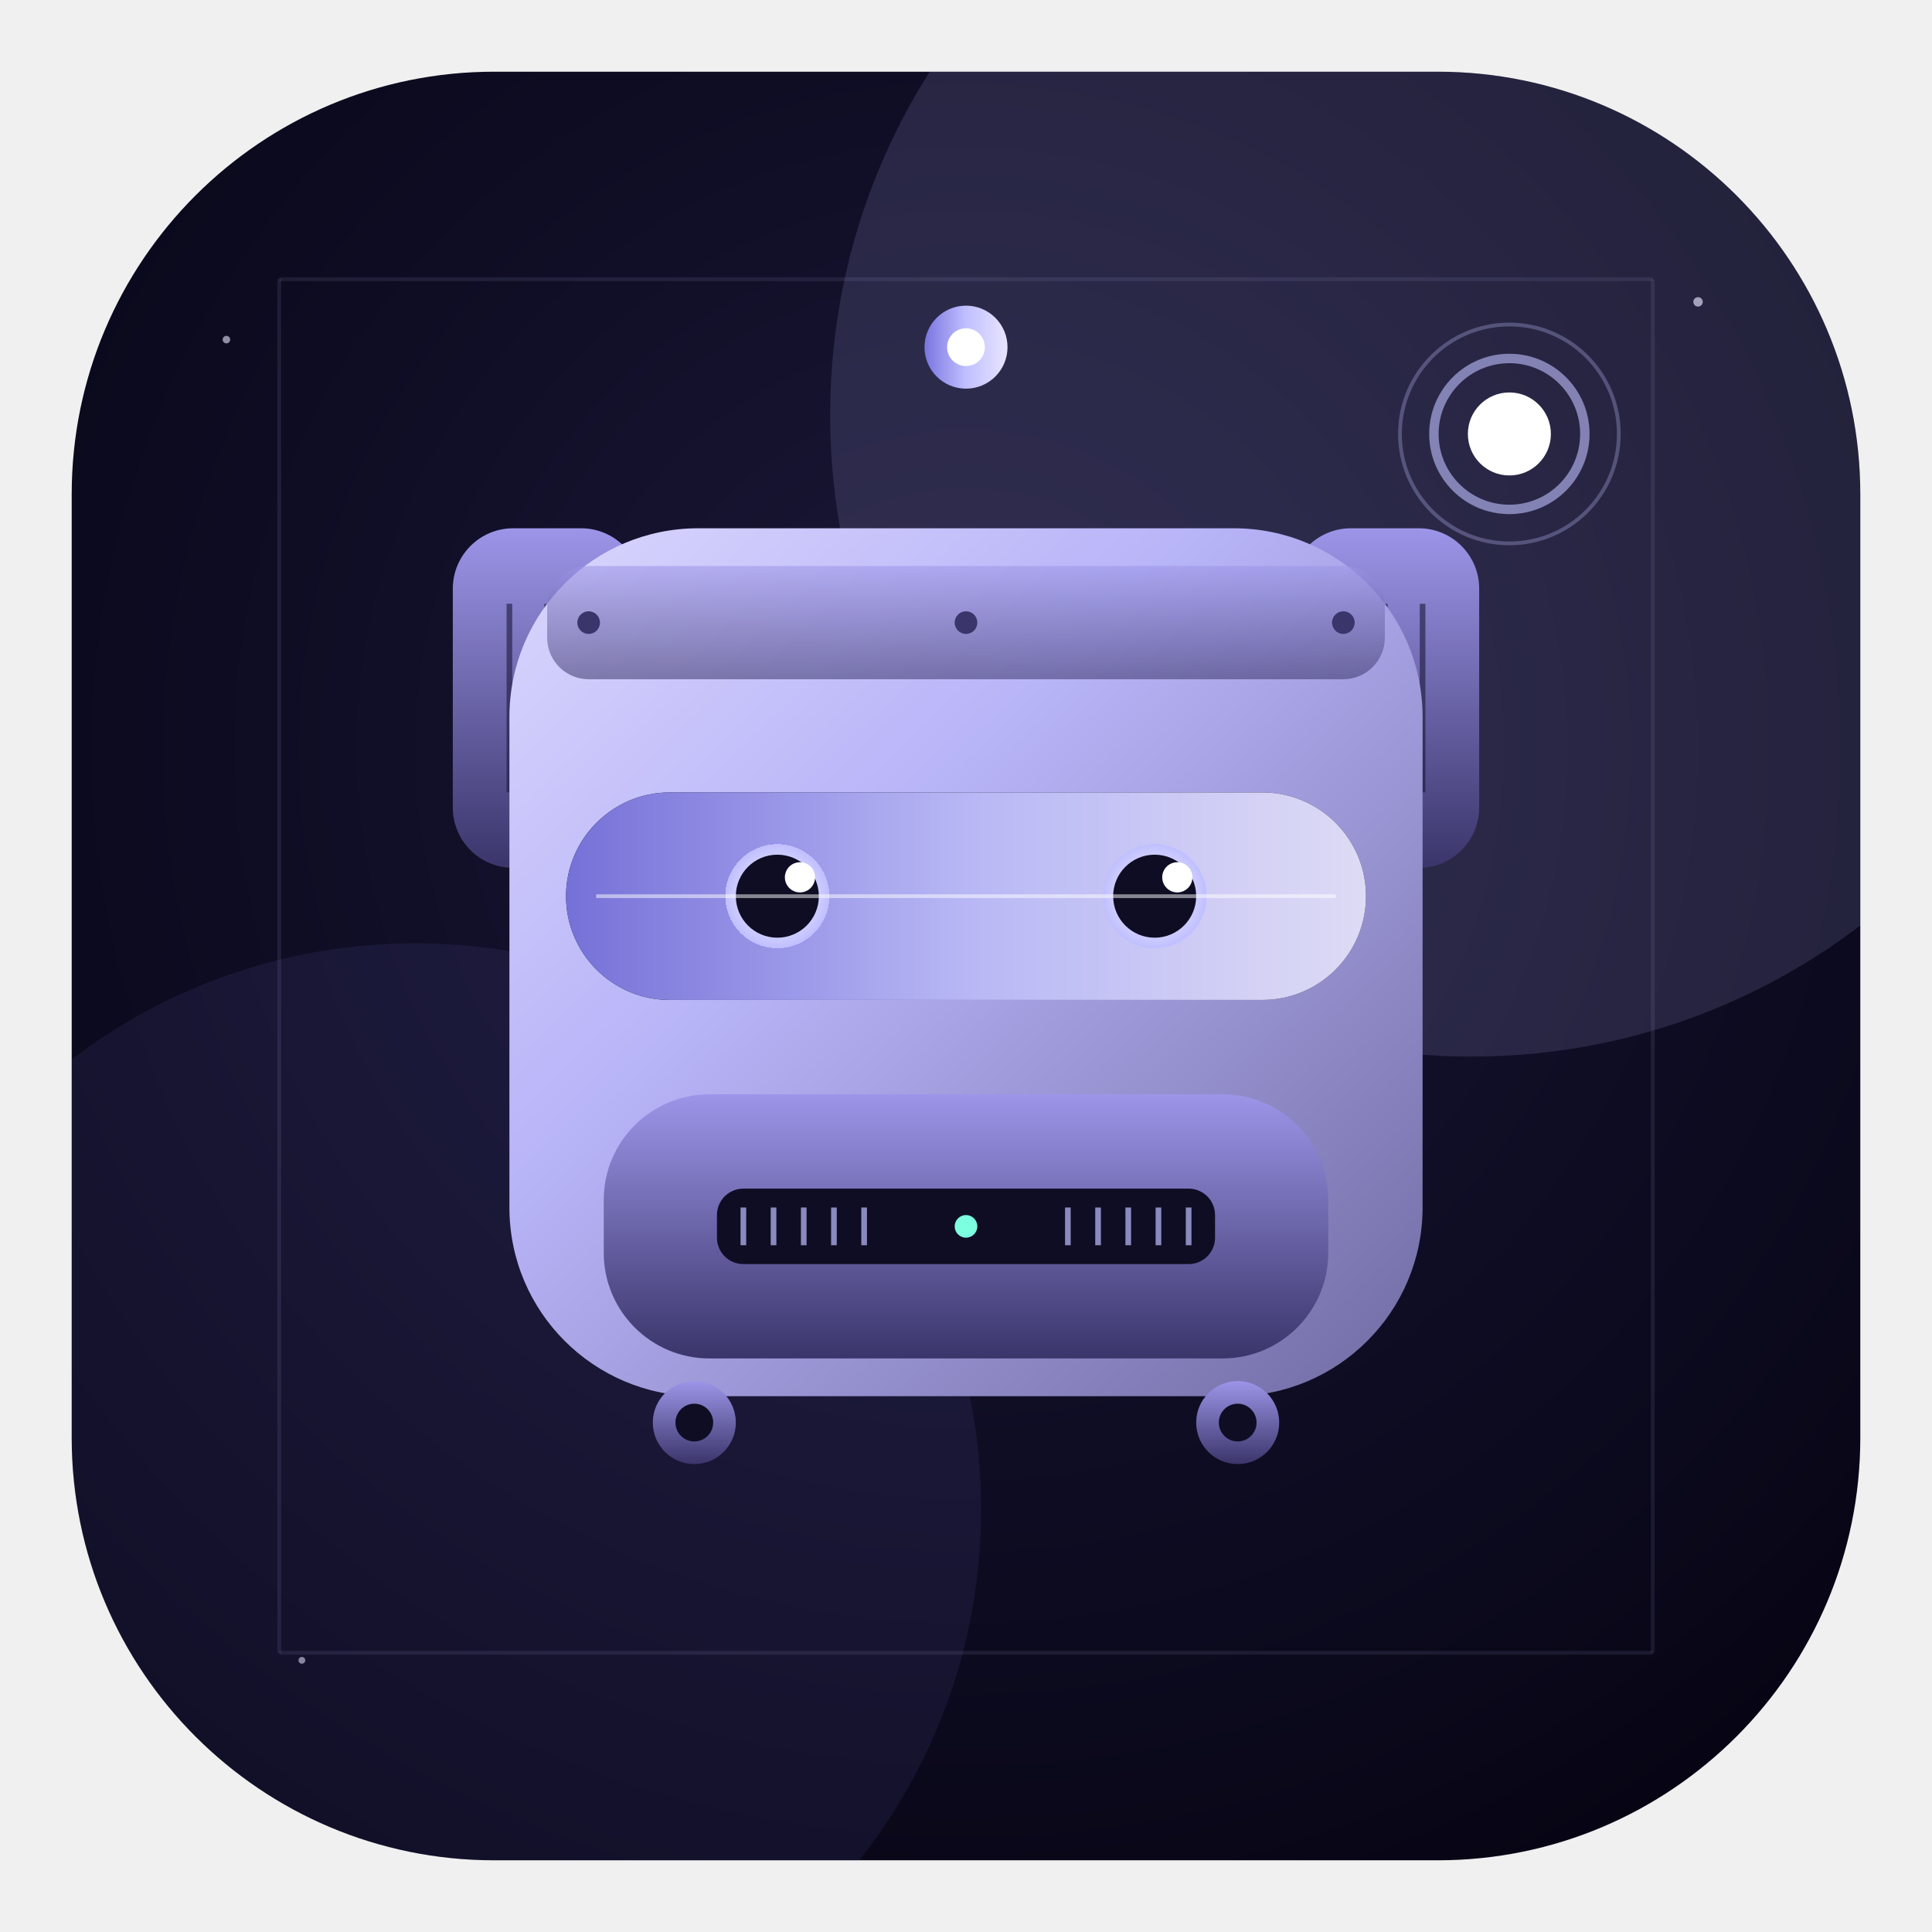
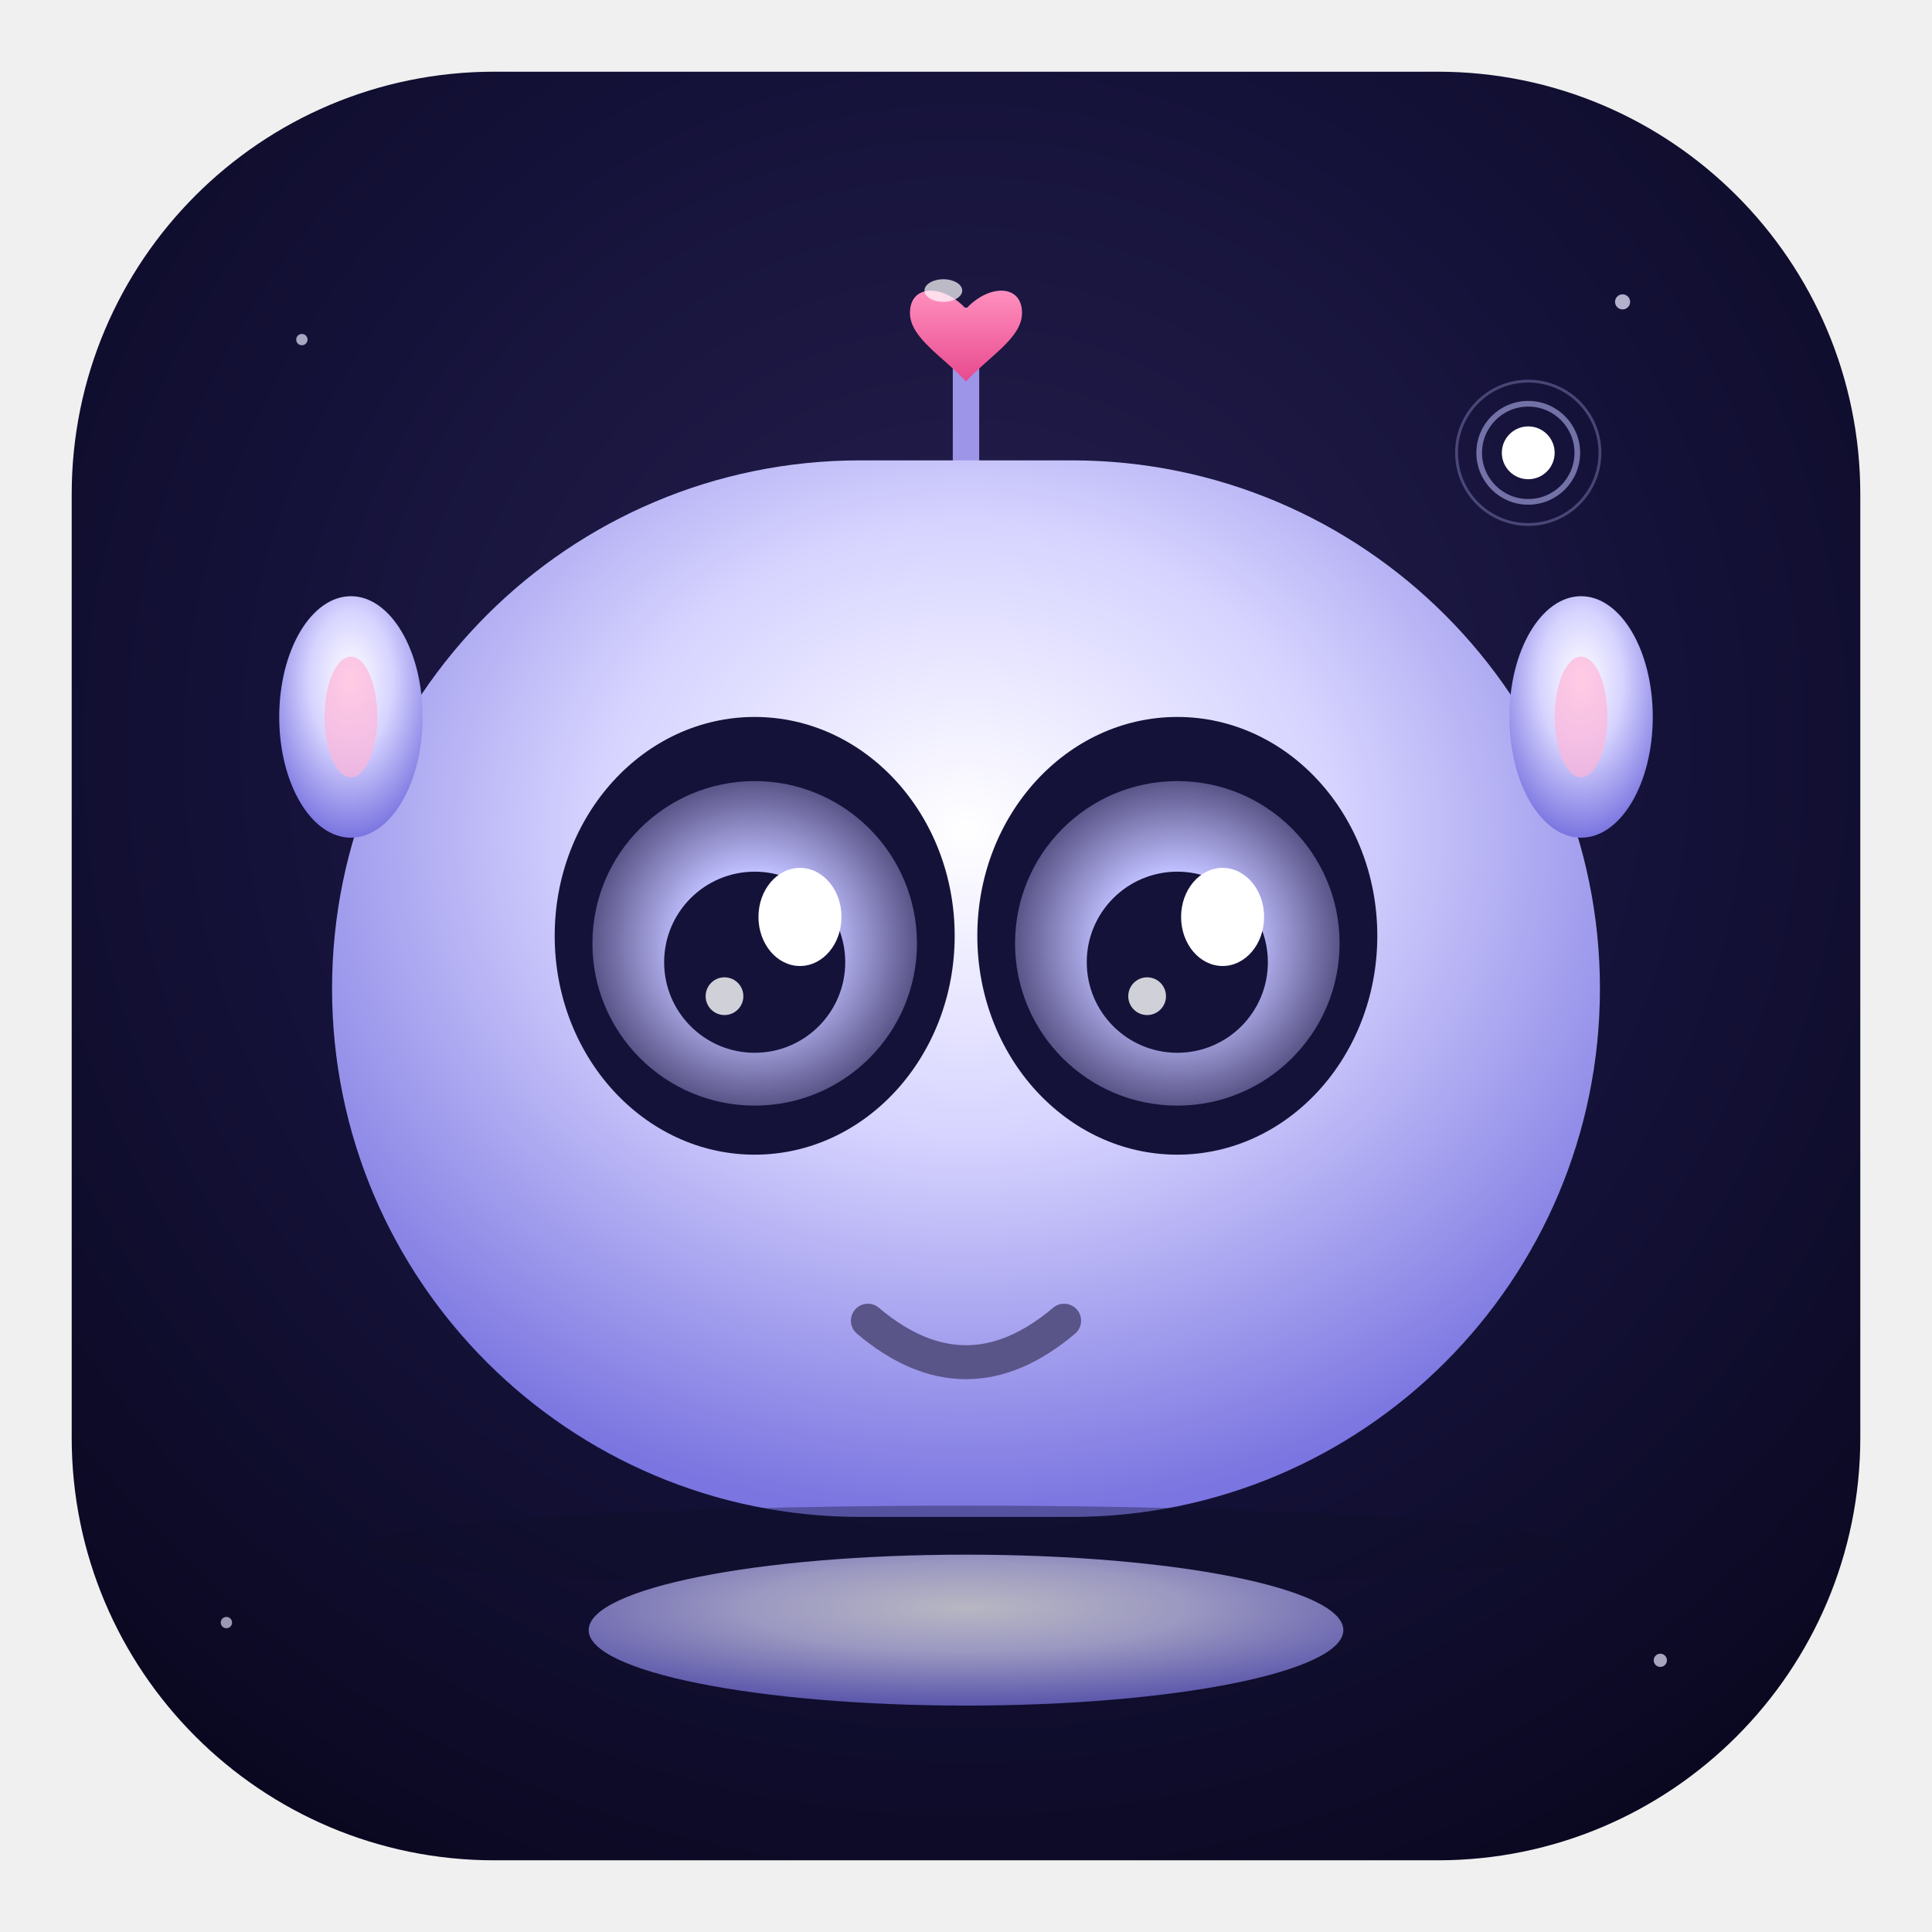
<svg xmlns="http://www.w3.org/2000/svg" width="1024" height="1024" viewBox="0 0 1024 1024" role="img" aria-label="OpenBuddy">
  <defs>
    <radialGradient id="bgRad" cx="50%" cy="38%" r="70%">
-       <stop stop-color="#1B1838" />
-       <stop offset=".55" stop-color="#0F0D24" />
-       <stop offset="1" stop-color="#070514" />
+       <stop stop-color="#26204E" />
+       <stop offset=".55" stop-color="#15123A" />
+       <stop offset="1" stop-color="#0A0820" />
    </radialGradient>
-     <linearGradient id="body" x1="200" y1="200" x2="820" y2="850" gradientUnits="userSpaceOnUse">
-       <stop stop-color="#E8E5FF" />
-       <stop offset=".4" stop-color="#B8B4F8" />
+     <radialGradient id="dome" cx="50%" cy="35%" r="65%">
+       <stop stop-color="#FFFFFF" />
+       <stop offset=".45" stop-color="#D6D3FF" />
+       <stop offset="1" stop-color="#7A75E0" />
+     </radialGradient>
+     <radialGradient id="cheek" cx="50%" cy="50%" r="50%">
+       <stop stop-color="#FFB5D9" stop-opacity=".6" />
+       <stop stop-color="#FFB5D9" stop-opacity="0" />
+     </radialGradient>
+     <radialGradient id="eye" cx="50%" cy="50%" r="50%">
+       <stop stop-color="#FFFFFF" />
+       <stop offset=".45" stop-color="#C0BFFF" />
      <stop offset="1" stop-color="#5A5588" />
+     </radialGradient>
+     <linearGradient id="heart" x1="0" y1="0" x2="0" y2="1">
+       <stop stop-color="#FF8FBE" />
+       <stop offset="1" stop-color="#E84A8E" />
    </linearGradient>
-     <linearGradient id="panel" x1="0" y1="0" x2="0" y2="1">
-       <stop stop-color="#9C95E8" />
-       <stop offset="1" stop-color="#3A356A" />
-     </linearGradient>
-     <linearGradient id="visor" x1="0" y1="0" x2="1" y2="0">
-       <stop stop-color="#7A75E0" />
-       <stop offset=".5" stop-color="#C0BFFF" />
-       <stop offset="1" stop-color="#E8E5FF" />
-     </linearGradient>
-     <radialGradient id="eyeCore" cx="50%" cy="50%" r="50%">
-       <stop stop-color="#FFFFFF" />
-       <stop offset=".6" stop-color="#C0BFFF" />
-       <stop stop-color="#1B1838" stop-opacity="0" />
-     </radialGradient>
    <clipPath id="clip">
      <rect x="38" y="38" width="948" height="948" rx="224" />
    </clipPath>
  </defs>
  <g clip-path="url(#clip)">
    <rect x="38" y="38" width="948" height="948" fill="url(#bgRad)" />
-     <circle cx="780" cy="220" r="340" fill="#C0BFFF" opacity=".14" />
-     <circle cx="220" cy="800" r="300" fill="#7A75E0" opacity=".10" />
-     <line x1="148" y1="148" x2="876" y2="148" stroke="#C0BFFF" stroke-width="2" opacity=".10" />
-     <line x1="148" y1="876" x2="876" y2="876" stroke="#C0BFFF" stroke-width="2" opacity=".10" />
-     <line x1="148" y1="148" x2="148" y2="876" stroke="#C0BFFF" stroke-width="2" opacity=".10" />
-     <line x1="876" y1="148" x2="876" y2="876" stroke="#C0BFFF" stroke-width="2" opacity=".10" />
-     <circle cx="120" cy="180" r="2" fill="#E8E5FF" opacity=".6" />
-     <circle cx="900" cy="160" r="2.5" fill="#E8E5FF" opacity=".65" />
-     <circle cx="160" cy="880" r="1.8" fill="#E8E5FF" opacity=".55" />
-     <line x1="512" y1="190" x2="512" y2="244" stroke="url(#panel)" stroke-width="14" stroke-linecap="round" />
-     <circle cx="512" cy="184" r="22" fill="url(#visor)" />
-     <circle cx="512" cy="184" r="10" fill="#FFFFFF" />
-     <rect x="240" y="280" width="100" height="180" rx="32" fill="url(#panel)" />
-     <rect x="684" y="280" width="100" height="180" rx="32" fill="url(#panel)" />
-     <line x1="270" y1="320" x2="270" y2="420" stroke="#1B1838" stroke-width="3" opacity=".6" />
-     <line x1="290" y1="320" x2="290" y2="420" stroke="#1B1838" stroke-width="3" opacity=".6" />
-     <line x1="310" y1="320" x2="310" y2="420" stroke="#1B1838" stroke-width="3" opacity=".6" />
-     <line x1="714" y1="320" x2="714" y2="420" stroke="#1B1838" stroke-width="3" opacity=".6" />
-     <line x1="734" y1="320" x2="734" y2="420" stroke="#1B1838" stroke-width="3" opacity=".6" />
-     <line x1="754" y1="320" x2="754" y2="420" stroke="#1B1838" stroke-width="3" opacity=".6" />
-     <rect x="270" y="280" width="484" height="460" rx="100" fill="url(#body)" />
-     <rect x="290" y="300" width="444" height="60" rx="22" fill="url(#panel)" opacity=".55" />
-     <circle cx="312" cy="330" r="6" fill="#3A356A" />
-     <circle cx="712" cy="330" r="6" fill="#3A356A" />
-     <circle cx="512" cy="330" r="6" fill="#3A356A" />
-     <rect x="300" y="420" width="424" height="110" rx="55" fill="#0F0D24" />
-     <rect x="300" y="420" width="424" height="110" rx="55" fill="url(#visor)" opacity=".95" />
-     <circle cx="412" cy="475" r="46" fill="url(#eyeCore)" />
-     <circle cx="612" cy="475" r="46" fill="url(#eyeCore)" />
-     <circle cx="412" cy="475" r="22" fill="#0F0D24" />
-     <circle cx="612" cy="475" r="22" fill="#0F0D24" />
-     <circle cx="424" cy="465" r="8" fill="#FFFFFF" />
-     <circle cx="624" cy="465" r="8" fill="#FFFFFF" />
-     <line x1="316" y1="475" x2="708" y2="475" stroke="#FFFFFF" stroke-width="2" opacity=".5" />
-     <rect x="320" y="580" width="384" height="140" rx="56" fill="url(#panel)" />
-     <rect x="380" y="630" width="264" height="40" rx="14" fill="#0F0D24" />
-     <line x1="394" y1="640" x2="394" y2="660" stroke="#C0BFFF" stroke-width="3" opacity=".7" />
-     <line x1="410" y1="640" x2="410" y2="660" stroke="#C0BFFF" stroke-width="3" opacity=".7" />
-     <line x1="426" y1="640" x2="426" y2="660" stroke="#C0BFFF" stroke-width="3" opacity=".7" />
-     <line x1="442" y1="640" x2="442" y2="660" stroke="#C0BFFF" stroke-width="3" opacity=".7" />
-     <line x1="458" y1="640" x2="458" y2="660" stroke="#C0BFFF" stroke-width="3" opacity=".7" />
-     <line x1="566" y1="640" x2="566" y2="660" stroke="#C0BFFF" stroke-width="3" opacity=".7" />
-     <line x1="582" y1="640" x2="582" y2="660" stroke="#C0BFFF" stroke-width="3" opacity=".7" />
-     <line x1="598" y1="640" x2="598" y2="660" stroke="#C0BFFF" stroke-width="3" opacity=".7" />
-     <line x1="614" y1="640" x2="614" y2="660" stroke="#C0BFFF" stroke-width="3" opacity=".7" />
-     <line x1="630" y1="640" x2="630" y2="660" stroke="#C0BFFF" stroke-width="3" opacity=".7" />
-     <circle cx="512" cy="650" r="6" fill="#7BFFE0" />
-     <circle cx="368" cy="754" r="22" fill="url(#panel)" />
-     <circle cx="368" cy="754" r="10" fill="#0F0D24" />
-     <circle cx="656" cy="754" r="22" fill="url(#panel)" />
-     <circle cx="656" cy="754" r="10" fill="#0F0D24" />
-     <g transform="translate(800 230)">
-       <circle r="22" fill="#FFFFFF" />
-       <circle r="40" fill="none" stroke="#C0BFFF" stroke-width="5" opacity=".6" />
-       <circle r="58" fill="none" stroke="#C0BFFF" stroke-width="2" opacity=".3" />
+     <circle cx="160" cy="180" r="3" fill="#E8E5FF" opacity=".7" />
+     <circle cx="860" cy="160" r="4" fill="#E8E5FF" opacity=".75" />
+     <circle cx="120" cy="860" r="3" fill="#E8E5FF" opacity=".65" />
+     <circle cx="880" cy="880" r="3.5" fill="#E8E5FF" opacity=".7" />
+     <circle cx="200" cy="500" r="2.5" fill="#E8E5FF" opacity=".55" />
+     <circle cx="820" cy="500" r="2.5" fill="#E8E5FF" opacity=".55" />
+     <line x1="512" y1="170" x2="512" y2="244" stroke="#9C95E8" stroke-width="14" stroke-linecap="round" />
+     <g transform="translate(512 156)">
+       <path d="M0 14 C-22 -10 -54 -10 -54 18 C-54 42 -22 60 0 84 C22 60 54 42 54 18 C54 -10 22 -10 0 14 Z" fill="url(#heart)" transform="scale(0.55)" />
+       <ellipse cx="-12" cy="-2" rx="10" ry="6" fill="#FFFFFF" opacity=".7" />
+     </g>
+     <rect x="176" y="244" width="672" height="560" rx="280" fill="url(#dome)" />
+     <ellipse cx="512" cy="820" rx="320" ry="22" fill="#0F0D24" opacity=".35" />
+     <circle cx="280" cy="600" r="56" fill="url(#cheek)" />
+     <circle cx="744" cy="600" r="56" fill="url(#cheek)" />
+     <ellipse cx="400" cy="496" rx="106" ry="116" fill="#15123A" />
+     <ellipse cx="624" cy="496" rx="106" ry="116" fill="#15123A" />
+     <circle cx="400" cy="500" r="86" fill="url(#eye)" />
+     <circle cx="624" cy="500" r="86" fill="url(#eye)" />
+     <circle cx="400" cy="510" r="48" fill="#15123A" />
+     <circle cx="624" cy="510" r="48" fill="#15123A" />
+     <ellipse cx="424" cy="486" rx="22" ry="26" fill="#FFFFFF" />
+     <ellipse cx="648" cy="486" rx="22" ry="26" fill="#FFFFFF" />
+     <circle cx="384" cy="528" r="10" fill="#FFFFFF" opacity=".8" />
+     <circle cx="608" cy="528" r="10" fill="#FFFFFF" opacity=".8" />
+     <path d="M460 700 Q512 744 564 700" fill="none" stroke="#5A5588" stroke-width="18" stroke-linecap="round" />
+     <ellipse cx="186" cy="380" rx="38" ry="64" fill="url(#dome)" />
+     <ellipse cx="838" cy="380" rx="38" ry="64" fill="url(#dome)" />
+     <ellipse cx="186" cy="380" rx="14" ry="32" fill="#FFB5D9" opacity=".7" />
+     <ellipse cx="838" cy="380" rx="14" ry="32" fill="#FFB5D9" opacity=".7" />
+     <ellipse cx="512" cy="864" rx="200" ry="40" fill="url(#dome)" opacity=".7" />
+     <g transform="translate(810 240)">
+       <circle r="14" fill="#FFFFFF" />
+       <circle r="26" fill="none" stroke="#C0BFFF" stroke-width="3" opacity=".55" />
+       <circle r="38" fill="none" stroke="#C0BFFF" stroke-width="1.5" opacity=".3" />
    </g>
  </g>
</svg>
